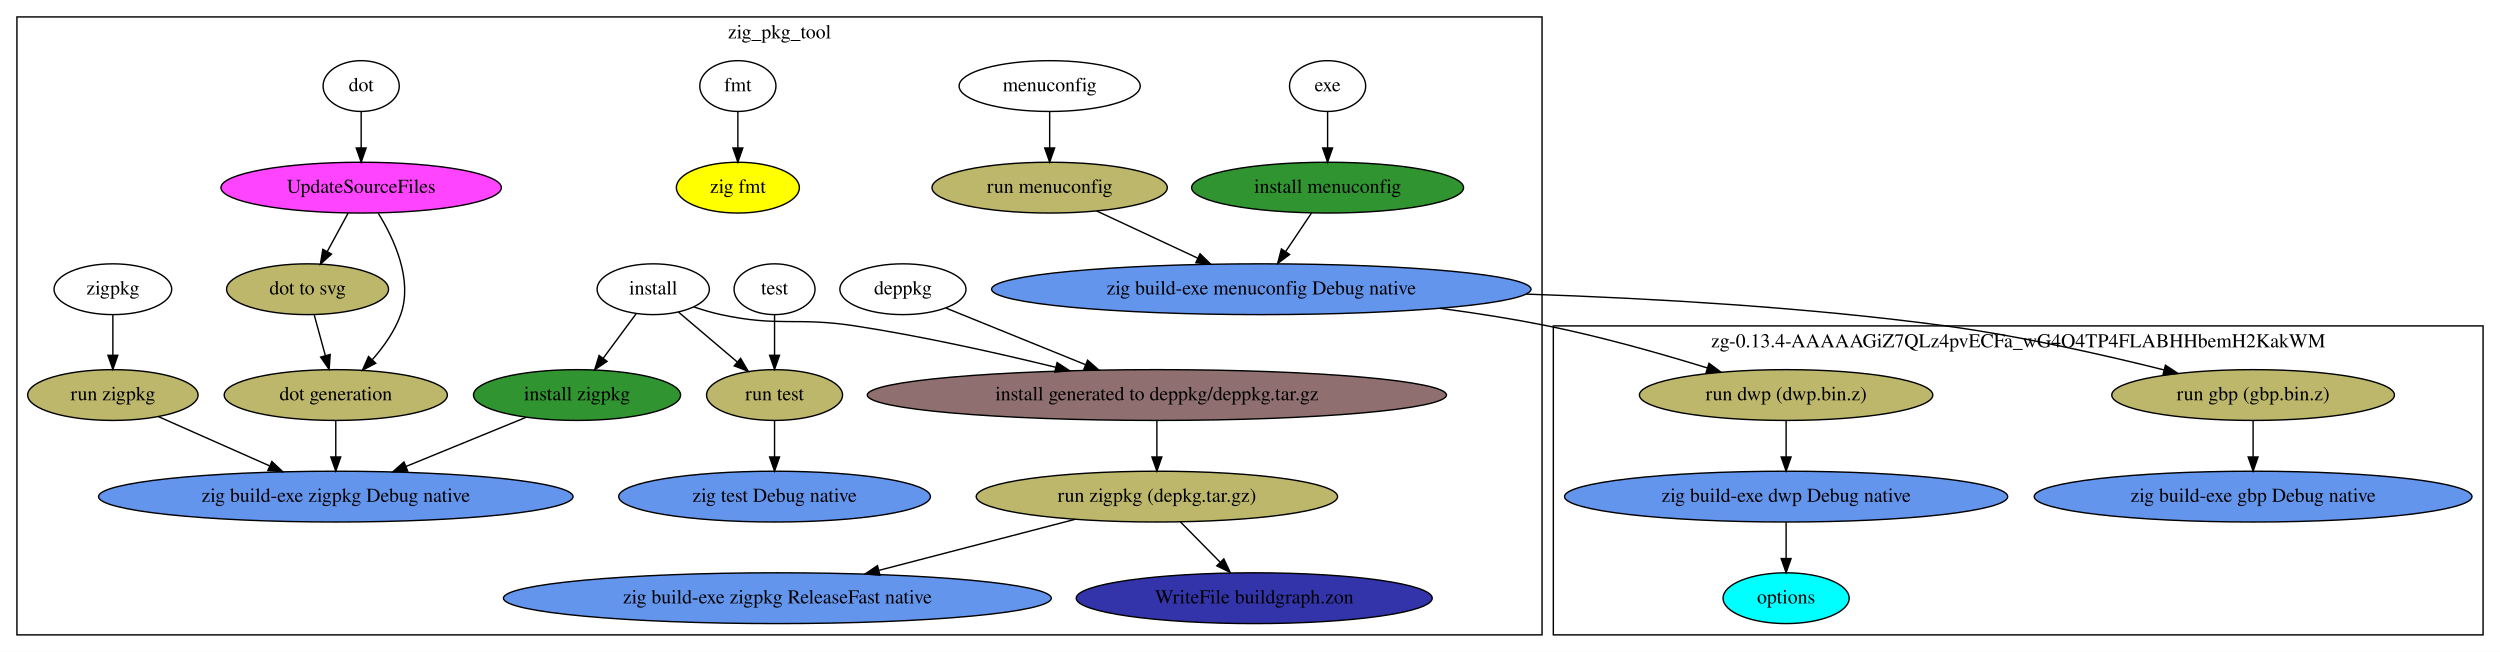
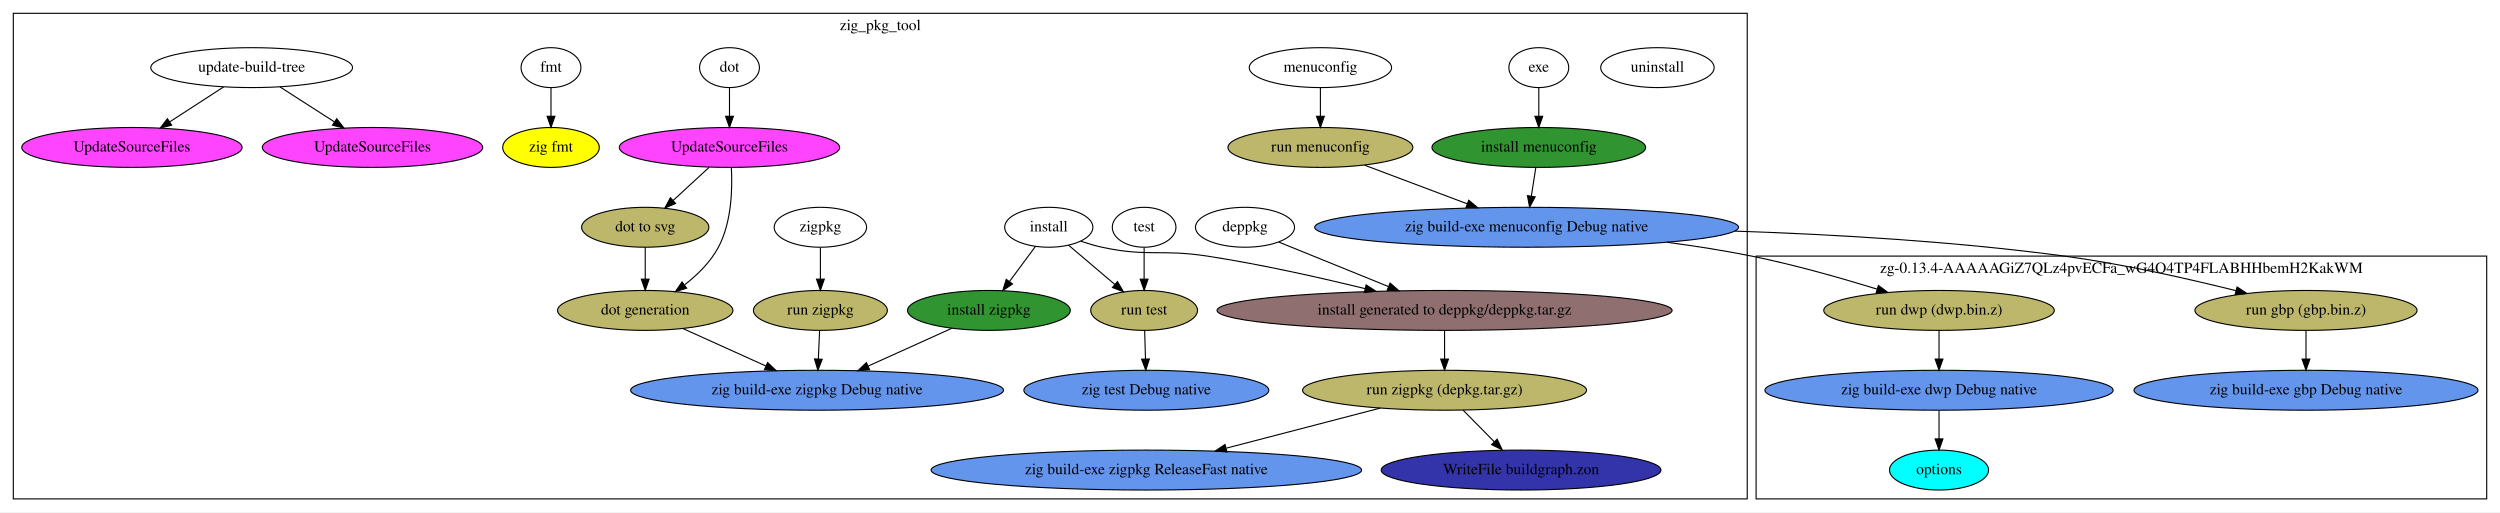
- <svg xmlns="http://www.w3.org/2000/svg" xmlns:xlink="http://www.w3.org/1999/xlink" width="1772pt" height="462pt" viewBox="0.00 0.00 1772.00 462.00">
+ <svg xmlns="http://www.w3.org/2000/svg" width="2255pt" height="462pt" viewBox="0.00 0.00 2255.00 462.00">
  <g id="graph0" class="graph" transform="scale(1 1) rotate(0) translate(4 458)">
-     <polygon fill="white" stroke="transparent" points="-4,4 -4,-458 1768,-458 1768,4 -4,4" />
+     <polygon fill="white" stroke="transparent" points="-4,4 -4,-458 2251,-458 2251,4 -4,4" />
    <g id="clust1" class="cluster">
-       <polygon fill="none" stroke="black" points="8,-8 8,-446 1089,-446 1089,-8 8,-8" />
-       <text text-anchor="middle" x="548.5" y="-430.8" font-family="Times,serif" font-size="14.00">zig_pkg_tool</text>
-     </g>
-     <g id="clust2" class="cluster">
-       <polygon fill="none" stroke="black" points="1097,-8 1097,-227 1756,-227 1756,-8 1097,-8" />
-       <text text-anchor="middle" x="1426.5" y="-211.8" font-family="Times,serif" font-size="14.00">zg-0.13.4-AAAAAGiZ7QLz4pvECFa_wG4O4TP4FLABHHbemH2KakWM</text>
+       <polygon fill="none" stroke="black" points="8,-8 8,-446 1572,-446 1572,-8 8,-8" />
+       <text text-anchor="middle" x="790" y="-430.8" font-family="Times,serif" font-size="14.00">zig_pkg_tool</text>
+     </g>
+     <g id="clust4" class="cluster">
+       <polygon fill="none" stroke="black" points="1580,-8 1580,-227 2239,-227 2239,-8 1580,-8" />
+       <text text-anchor="middle" x="1909.5" y="-211.8" font-family="Times,serif" font-size="14.00">zg-0.13.4-AAAAAGiZ7QLz4pvECFa_wG4O4TP4FLABHHbemH2KakWM</text>
    </g>
    <g id="node1" class="node">
-       <g id="a_node1">
-         <a xlink:title="zig_pkg_tool">
-           <ellipse fill="#ffffff" stroke="black" cx="459" cy="-253" rx="39.79" ry="18" />
-           <text text-anchor="middle" x="459" y="-249.3" font-family="Times,serif" font-size="14.00">install</text>
-         </a>
-       </g>
+       <ellipse fill="#ffffff" stroke="black" cx="942" cy="-253" rx="39.79" ry="18" />
+       <text text-anchor="middle" x="942" y="-249.3" font-family="Times,serif" font-size="14.00">install</text>
    </g>
    <g id="node2" class="node">
-       <g id="a_node2">
-         <a xlink:title="zig_pkg_tool">
-           <ellipse fill="#8f6f6f" stroke="black" cx="816" cy="-178" rx="205.26" ry="18" />
-           <text text-anchor="middle" x="816" y="-174.3" font-family="Times,serif" font-size="14.00">install generated to deppkg/deppkg.tar.gz</text>
-         </a>
-       </g>
+       <ellipse fill="#8f6f6f" stroke="black" cx="1299" cy="-178" rx="205.26" ry="18" />
+       <text text-anchor="middle" x="1299" y="-174.3" font-family="Times,serif" font-size="14.00">install generated to deppkg/deppkg.tar.gz</text>
    </g>
    <g id="edge1" class="edge">
-       <path fill="none" stroke="black" d="M487.85,-240.44C494.08,-238.33 500.69,-236.36 507,-235 548.42,-226.08 560.12,-233.43 602,-227 649.91,-219.65 703.08,-207.74 744.44,-197.62" />
-       <polygon fill="black" stroke="black" points="745.28,-201.02 754.15,-195.23 743.61,-194.22 745.28,-201.02" />
+       <path fill="none" stroke="black" d="M970.85,-240.44C977.08,-238.33 983.69,-236.36 990,-235 1031.42,-226.08 1043.12,-233.43 1085,-227 1132.91,-219.65 1186.08,-207.74 1227.44,-197.62" />
+       <polygon fill="black" stroke="black" points="1228.28,-201.02 1237.15,-195.23 1226.61,-194.22 1228.28,-201.02" />
    </g>
    <g id="node3" class="node">
-       <g id="a_node3">
-         <a xlink:title="zig_pkg_tool">
-           <ellipse fill="#309430" stroke="black" cx="405" cy="-178" rx="73.39" ry="18" />
-           <text text-anchor="middle" x="405" y="-174.3" font-family="Times,serif" font-size="14.00">install zigpkg</text>
-         </a>
-       </g>
+       <ellipse fill="#309430" stroke="black" cx="888" cy="-178" rx="73.39" ry="18" />
+       <text text-anchor="middle" x="888" y="-174.3" font-family="Times,serif" font-size="14.00">install zigpkg</text>
    </g>
    <g id="edge2" class="edge">
-       <path fill="none" stroke="black" d="M447.02,-235.8C440.1,-226.45 431.26,-214.5 423.48,-203.98" />
-       <polygon fill="black" stroke="black" points="426.27,-201.87 417.51,-195.92 420.65,-206.04 426.27,-201.87" />
+       <path fill="none" stroke="black" d="M930.02,-235.8C923.1,-226.45 914.26,-214.5 906.48,-203.98" />
+       <polygon fill="black" stroke="black" points="909.27,-201.87 900.51,-195.92 903.65,-206.04 909.27,-201.87" />
    </g>
    <g id="node4" class="node">
-       <g id="a_node4">
-         <a xlink:title="zig_pkg_tool">
-           <ellipse fill="#bdb76b" stroke="black" cx="545" cy="-178" rx="48.19" ry="18" />
-           <text text-anchor="middle" x="545" y="-174.3" font-family="Times,serif" font-size="14.00">run test</text>
-         </a>
-       </g>
+       <ellipse fill="#bdb76b" stroke="black" cx="1028" cy="-178" rx="48.19" ry="18" />
+       <text text-anchor="middle" x="1028" y="-174.3" font-family="Times,serif" font-size="14.00">run test</text>
    </g>
    <g id="edge3" class="edge">
-       <path fill="none" stroke="black" d="M476.82,-236.87C488.91,-226.61 505.1,-212.87 518.67,-201.35" />
-       <polygon fill="black" stroke="black" points="520.95,-204 526.31,-194.86 516.42,-198.67 520.95,-204" />
+       <path fill="none" stroke="black" d="M959.82,-236.87C971.91,-226.61 988.1,-212.87 1001.67,-201.35" />
+       <polygon fill="black" stroke="black" points="1003.95,-204 1009.31,-194.86 999.42,-198.67 1003.95,-204" />
    </g>
    <g id="node5" class="node">
-       <g id="a_node5">
-         <a xlink:title="zig_pkg_tool">
-           <ellipse fill="#bdb76b" stroke="black" cx="816" cy="-106" rx="128.08" ry="18" />
-           <text text-anchor="middle" x="816" y="-102.3" font-family="Times,serif" font-size="14.00">run zigpkg (depkg.tar.gz)</text>
-         </a>
-       </g>
+       <ellipse fill="#bdb76b" stroke="black" cx="1299" cy="-106" rx="128.08" ry="18" />
+       <text text-anchor="middle" x="1299" y="-102.3" font-family="Times,serif" font-size="14.00">run zigpkg (depkg.tar.gz)</text>
    </g>
    <g id="edge4" class="edge">
-       <path fill="none" stroke="black" d="M816,-159.7C816,-151.98 816,-142.71 816,-134.11" />
-       <polygon fill="black" stroke="black" points="819.5,-134.1 816,-124.1 812.5,-134.1 819.5,-134.1" />
+       <path fill="none" stroke="black" d="M1299,-159.7C1299,-151.98 1299,-142.71 1299,-134.11" />
+       <polygon fill="black" stroke="black" points="1302.5,-134.1 1299,-124.1 1295.5,-134.1 1302.5,-134.1" />
    </g>
    <g id="node8" class="node">
-       <g id="a_node8">
-         <a xlink:title="zig_pkg_tool">
-           <ellipse fill="#6495ed" stroke="black" cx="234" cy="-106" rx="168.17" ry="18" />
-           <text text-anchor="middle" x="234" y="-102.3" font-family="Times,serif" font-size="14.00">zig build-exe zigpkg Debug native</text>
-         </a>
-       </g>
+       <ellipse fill="#6495ed" stroke="black" cx="733" cy="-106" rx="168.17" ry="18" />
+       <text text-anchor="middle" x="733" y="-102.3" font-family="Times,serif" font-size="14.00">zig build-exe zigpkg Debug native</text>
    </g>
    <g id="edge7" class="edge">
-       <path fill="none" stroke="black" d="M368.74,-162.15C344,-152.03 310.94,-138.49 283.75,-127.37" />
-       <polygon fill="black" stroke="black" points="284.98,-124.09 274.4,-123.54 282.33,-130.57 284.98,-124.09" />
+       <path fill="none" stroke="black" d="M854.37,-161.81C832.36,-151.87 803.31,-138.75 779.15,-127.84" />
+       <polygon fill="black" stroke="black" points="780.37,-124.55 769.82,-123.63 777.49,-130.93 780.37,-124.55" />
    </g>
    <g id="node9" class="node">
-       <g id="a_node9">
-         <a xlink:title="zig_pkg_tool">
-           <ellipse fill="#6495ed" stroke="black" cx="545" cy="-106" rx="110.48" ry="18" />
-           <text text-anchor="middle" x="545" y="-102.3" font-family="Times,serif" font-size="14.00">zig test Debug native</text>
-         </a>
-       </g>
+       <ellipse fill="#6495ed" stroke="black" cx="1030" cy="-106" rx="110.48" ry="18" />
+       <text text-anchor="middle" x="1030" y="-102.3" font-family="Times,serif" font-size="14.00">zig test Debug native</text>
    </g>
    <g id="edge8" class="edge">
-       <path fill="none" stroke="black" d="M545,-159.7C545,-151.98 545,-142.71 545,-134.11" />
-       <polygon fill="black" stroke="black" points="548.5,-134.1 545,-124.1 541.5,-134.1 548.5,-134.1" />
+       <path fill="none" stroke="black" d="M1028.49,-159.7C1028.71,-151.98 1028.98,-142.71 1029.23,-134.11" />
+       <polygon fill="black" stroke="black" points="1032.72,-134.2 1029.51,-124.1 1025.73,-134 1032.72,-134.2" />
    </g>
    <g id="node6" class="node">
-       <g id="a_node6">
-         <a xlink:title="zig_pkg_tool">
-           <ellipse fill="#6495ed" stroke="black" cx="547" cy="-34" rx="194.17" ry="18" />
-           <text text-anchor="middle" x="547" y="-30.3" font-family="Times,serif" font-size="14.00">zig build-exe zigpkg ReleaseFast native</text>
-         </a>
-       </g>
+       <ellipse fill="#6495ed" stroke="black" cx="1030" cy="-34" rx="194.17" ry="18" />
+       <text text-anchor="middle" x="1030" y="-30.3" font-family="Times,serif" font-size="14.00">zig build-exe zigpkg ReleaseFast native</text>
    </g>
    <g id="edge5" class="edge">
-       <path fill="none" stroke="black" d="M757.96,-89.9C717.27,-79.31 662.59,-65.08 619.1,-53.76" />
-       <polygon fill="black" stroke="black" points="619.71,-50.3 609.15,-51.17 617.95,-57.08 619.71,-50.3" />
+       <path fill="none" stroke="black" d="M1240.96,-89.9C1200.27,-79.31 1145.59,-65.08 1102.1,-53.76" />
+       <polygon fill="black" stroke="black" points="1102.71,-50.3 1092.15,-51.17 1100.95,-57.08 1102.71,-50.3" />
    </g>
    <g id="node7" class="node">
-       <g id="a_node7">
-         <a xlink:title="zig_pkg_tool">
-           <ellipse fill="#3333aa" stroke="black" cx="885" cy="-34" rx="126.18" ry="18" />
-           <text text-anchor="middle" x="885" y="-30.3" font-family="Times,serif" font-size="14.00">WriteFile buildgraph.zon</text>
-         </a>
-       </g>
+       <ellipse fill="#3333aa" stroke="black" cx="1368" cy="-34" rx="126.18" ry="18" />
+       <text text-anchor="middle" x="1368" y="-30.3" font-family="Times,serif" font-size="14.00">WriteFile buildgraph.zon</text>
    </g>
    <g id="edge6" class="edge">
-       <path fill="none" stroke="black" d="M832.7,-88.05C841.14,-79.5 851.53,-68.96 860.82,-59.54" />
-       <polygon fill="black" stroke="black" points="863.44,-61.85 867.97,-52.28 858.46,-56.94 863.44,-61.85" />
+       <path fill="none" stroke="black" d="M1315.7,-88.05C1324.14,-79.5 1334.53,-68.96 1343.82,-59.54" />
+       <polygon fill="black" stroke="black" points="1346.44,-61.85 1350.97,-52.28 1341.46,-56.94 1346.44,-61.85" />
    </g>
    <g id="node10" class="node">
-       <g id="a_node10">
-         <a xlink:title="zig_pkg_tool">
-           <ellipse fill="#ffffff" stroke="black" cx="636" cy="-253" rx="44.69" ry="18" />
-           <text text-anchor="middle" x="636" y="-249.3" font-family="Times,serif" font-size="14.00">deppkg</text>
-         </a>
-       </g>
+       <ellipse fill="#ffffff" stroke="black" cx="1491" cy="-397" rx="51.19" ry="18" />
+       <text text-anchor="middle" x="1491" y="-393.3" font-family="Times,serif" font-size="14.00">uninstall</text>
+     </g>
+     <g id="node11" class="node">
+       <ellipse fill="#ffffff" stroke="black" cx="1384" cy="-397" rx="27" ry="18" />
+       <text text-anchor="middle" x="1384" y="-393.3" font-family="Times,serif" font-size="14.00">exe</text>
+     </g>
+     <g id="node12" class="node">
+       <ellipse fill="#309430" stroke="black" cx="1384" cy="-325" rx="96.38" ry="18" />
+       <text text-anchor="middle" x="1384" y="-321.3" font-family="Times,serif" font-size="14.00">install menuconfig</text>
    </g>
    <g id="edge9" class="edge">
-       <path fill="none" stroke="black" d="M666.53,-239.62C693.53,-228.67 733.45,-212.48 765.24,-199.58" />
-       <polygon fill="black" stroke="black" points="766.87,-202.7 774.83,-195.7 764.24,-196.21 766.87,-202.7" />
-     </g>
-     <g id="node11" class="node">
-       <g id="a_node11">
-         <a xlink:title="zig_pkg_tool">
-           <ellipse fill="#ffffff" stroke="black" cx="252" cy="-397" rx="27" ry="18" />
-           <text text-anchor="middle" x="252" y="-393.3" font-family="Times,serif" font-size="14.00">dot</text>
-         </a>
-       </g>
-     </g>
-     <g id="node12" class="node">
-       <g id="a_node12">
-         <a xlink:title="zig_pkg_tool">
-           <ellipse fill="#ff44ff" stroke="black" cx="252" cy="-325" rx="99.38" ry="18" />
-           <text text-anchor="middle" x="252" y="-321.3" font-family="Times,serif" font-size="14.00">UpdateSourceFiles</text>
-         </a>
-       </g>
+       <path fill="none" stroke="black" d="M1384,-378.7C1384,-370.98 1384,-361.71 1384,-353.11" />
+       <polygon fill="black" stroke="black" points="1387.5,-353.1 1384,-343.1 1380.5,-353.1 1387.5,-353.1" />
+     </g>
+     <g id="node13" class="node">
+       <ellipse fill="#6495ed" stroke="black" cx="1373" cy="-253" rx="191.17" ry="18" />
+       <text text-anchor="middle" x="1373" y="-249.3" font-family="Times,serif" font-size="14.00">zig build-exe menuconfig Debug native</text>
    </g>
    <g id="edge10" class="edge">
-       <path fill="none" stroke="black" d="M252,-378.7C252,-370.98 252,-361.71 252,-353.11" />
-       <polygon fill="black" stroke="black" points="255.5,-353.1 252,-343.1 248.5,-353.1 255.5,-353.1" />
-     </g>
-     <g id="node13" class="node">
-       <g id="a_node13">
-         <a xlink:title="zig_pkg_tool">
-           <ellipse fill="#bdb76b" stroke="black" cx="234" cy="-178" rx="79.09" ry="18" />
-           <text text-anchor="middle" x="234" y="-174.3" font-family="Times,serif" font-size="14.00">dot generation</text>
-         </a>
-       </g>
+       <path fill="none" stroke="black" d="M1381.28,-306.7C1380.07,-298.98 1378.61,-289.71 1377.26,-281.11" />
+       <polygon fill="black" stroke="black" points="1380.7,-280.44 1375.69,-271.1 1373.78,-281.53 1380.7,-280.44" />
+     </g>
+     <g id="node14" class="node">
+       <ellipse fill="#bdb76b" stroke="black" cx="2076" cy="-178" rx="100.18" ry="18" />
+       <text text-anchor="middle" x="2076" y="-174.3" font-family="Times,serif" font-size="14.00">run gbp (gbp.bin.z)</text>
    </g>
    <g id="edge11" class="edge">
-       <path fill="none" stroke="black" d="M264.13,-306.81C275.28,-288.78 288.85,-259.7 280,-235 275.8,-223.27 267.97,-212.24 259.94,-203.12" />
-       <polygon fill="black" stroke="black" points="262.32,-200.54 252.93,-195.63 257.21,-205.32 262.32,-200.54" />
-     </g>
-     <g id="node14" class="node">
-       <g id="a_node14">
-         <a xlink:title="zig_pkg_tool">
-           <ellipse fill="#bdb76b" stroke="black" cx="214" cy="-253" rx="57.39" ry="18" />
-           <text text-anchor="middle" x="214" y="-249.3" font-family="Times,serif" font-size="14.00">dot to svg</text>
-         </a>
-       </g>
+       <path fill="none" stroke="black" d="M1560.8,-249.54C1651,-246.52 1760.45,-240.16 1858,-227 1910.73,-219.89 1969.61,-206.59 2012.87,-195.8" />
+       <polygon fill="black" stroke="black" points="2013.85,-199.16 2022.69,-193.33 2012.14,-192.38 2013.85,-199.16" />
+     </g>
+     <g id="node15" class="node">
+       <ellipse fill="#bdb76b" stroke="black" cx="1745" cy="-178" rx="103.98" ry="18" />
+       <text text-anchor="middle" x="1745" y="-174.3" font-family="Times,serif" font-size="14.00">run dwp (dwp.bin.z)</text>
    </g>
    <g id="edge12" class="edge">
-       <path fill="none" stroke="black" d="M242.8,-307.05C238.37,-298.89 232.95,-288.91 228.02,-279.82" />
-       <polygon fill="black" stroke="black" points="230.96,-277.91 223.11,-270.79 224.81,-281.25 230.96,-277.91" />
+       <path fill="none" stroke="black" d="M1499.64,-239.46C1525.05,-236.09 1551.46,-231.96 1576,-227 1614.2,-219.27 1656.37,-207.3 1689.03,-197.24" />
+       <polygon fill="black" stroke="black" points="1690.34,-200.5 1698.85,-194.19 1688.26,-193.82 1690.34,-200.5" />
+     </g>
+     <g id="node16" class="node">
+       <ellipse fill="#6495ed" stroke="black" cx="2076" cy="-106" rx="155.17" ry="18" />
+       <text text-anchor="middle" x="2076" y="-102.3" font-family="Times,serif" font-size="14.00">zig build-exe gbp Debug native</text>
    </g>
    <g id="edge13" class="edge">
-       <path fill="none" stroke="black" d="M234,-159.7C234,-151.98 234,-142.71 234,-134.11" />
-       <polygon fill="black" stroke="black" points="237.5,-134.1 234,-124.1 230.5,-134.1 237.5,-134.1" />
+       <path fill="none" stroke="black" d="M2076,-159.7C2076,-151.98 2076,-142.71 2076,-134.11" />
+       <polygon fill="black" stroke="black" points="2079.5,-134.1 2076,-124.1 2072.5,-134.1 2079.5,-134.1" />
+     </g>
+     <g id="node17" class="node">
+       <ellipse fill="#6495ed" stroke="black" cx="1745" cy="-106" rx="157.07" ry="18" />
+       <text text-anchor="middle" x="1745" y="-102.3" font-family="Times,serif" font-size="14.00">zig build-exe dwp Debug native</text>
    </g>
    <g id="edge14" class="edge">
-       <path fill="none" stroke="black" d="M218.74,-234.7C221.08,-226.15 223.96,-215.65 226.58,-206.07" />
-       <polygon fill="black" stroke="black" points="230.03,-206.75 229.29,-196.18 223.28,-204.9 230.03,-206.75" />
-     </g>
-     <g id="node15" class="node">
-       <g id="a_node15">
-         <a xlink:title="zig_pkg_tool">
-           <ellipse fill="#ffffff" stroke="black" cx="937" cy="-397" rx="27" ry="18" />
-           <text text-anchor="middle" x="937" y="-393.3" font-family="Times,serif" font-size="14.00">exe</text>
-         </a>
-       </g>
-     </g>
-     <g id="node16" class="node">
-       <g id="a_node16">
-         <a xlink:title="zig_pkg_tool">
-           <ellipse fill="#309430" stroke="black" cx="937" cy="-325" rx="96.38" ry="18" />
-           <text text-anchor="middle" x="937" y="-321.3" font-family="Times,serif" font-size="14.00">install menuconfig</text>
-         </a>
-       </g>
+       <path fill="none" stroke="black" d="M1745,-159.7C1745,-151.98 1745,-142.71 1745,-134.11" />
+       <polygon fill="black" stroke="black" points="1748.5,-134.1 1745,-124.1 1741.5,-134.1 1748.5,-134.1" />
+     </g>
+     <g id="node18" class="node">
+       <ellipse fill="#00ffff" stroke="black" cx="1745" cy="-34" rx="44.69" ry="18" />
+       <text text-anchor="middle" x="1745" y="-30.3" font-family="Times,serif" font-size="14.00">options</text>
    </g>
    <g id="edge15" class="edge">
-       <path fill="none" stroke="black" d="M937,-378.7C937,-370.98 937,-361.71 937,-353.11" />
-       <polygon fill="black" stroke="black" points="940.5,-353.1 937,-343.1 933.5,-353.1 940.5,-353.1" />
-     </g>
-     <g id="node17" class="node">
-       <g id="a_node17">
-         <a xlink:title="zig_pkg_tool">
-           <ellipse fill="#6495ed" stroke="black" cx="890" cy="-253" rx="191.17" ry="18" />
-           <text text-anchor="middle" x="890" y="-249.3" font-family="Times,serif" font-size="14.00">zig build-exe menuconfig Debug native</text>
-         </a>
-       </g>
+       <path fill="none" stroke="black" d="M1745,-87.7C1745,-79.98 1745,-70.71 1745,-62.11" />
+       <polygon fill="black" stroke="black" points="1748.5,-62.1 1745,-52.1 1741.5,-62.1 1748.5,-62.1" />
+     </g>
+     <g id="node19" class="node">
+       <ellipse fill="#ffffff" stroke="black" cx="1187" cy="-397" rx="64.19" ry="18" />
+       <text text-anchor="middle" x="1187" y="-393.3" font-family="Times,serif" font-size="14.00">menuconfig</text>
+     </g>
+     <g id="node20" class="node">
+       <ellipse fill="#bdb76b" stroke="black" cx="1187" cy="-325" rx="83.39" ry="18" />
+       <text text-anchor="middle" x="1187" y="-321.3" font-family="Times,serif" font-size="14.00">run menuconfig</text>
    </g>
    <g id="edge16" class="edge">
-       <path fill="none" stroke="black" d="M925.62,-307.05C920.11,-298.84 913.36,-288.79 907.23,-279.66" />
-       <polygon fill="black" stroke="black" points="910.08,-277.63 901.6,-271.28 904.27,-281.53 910.08,-277.63" />
-     </g>
-     <g id="node18" class="node">
-       <g id="a_node18">
-         <a xlink:title="zg-0.13.4-AAAAAGiZ7QLz4pvECFa_wG4O4TP4FLABHHbemH2KakWM">
-           <ellipse fill="#bdb76b" stroke="black" cx="1593" cy="-178" rx="100.18" ry="18" />
-           <text text-anchor="middle" x="1593" y="-174.3" font-family="Times,serif" font-size="14.00">run gbp (gbp.bin.z)</text>
-         </a>
-       </g>
+       <path fill="none" stroke="black" d="M1187,-378.7C1187,-370.98 1187,-361.71 1187,-353.11" />
+       <polygon fill="black" stroke="black" points="1190.5,-353.1 1187,-343.1 1183.5,-353.1 1190.5,-353.1" />
    </g>
    <g id="edge17" class="edge">
-       <path fill="none" stroke="black" d="M1077.8,-249.54C1168,-246.52 1277.45,-240.16 1375,-227 1427.73,-219.89 1486.61,-206.59 1529.87,-195.8" />
-       <polygon fill="black" stroke="black" points="1530.85,-199.16 1539.69,-193.33 1529.14,-192.38 1530.85,-199.16" />
-     </g>
-     <g id="node19" class="node">
-       <g id="a_node19">
-         <a xlink:title="zg-0.13.4-AAAAAGiZ7QLz4pvECFa_wG4O4TP4FLABHHbemH2KakWM">
-           <ellipse fill="#bdb76b" stroke="black" cx="1262" cy="-178" rx="103.98" ry="18" />
-           <text text-anchor="middle" x="1262" y="-174.3" font-family="Times,serif" font-size="14.00">run dwp (dwp.bin.z)</text>
-         </a>
-       </g>
+       <path fill="none" stroke="black" d="M1226.9,-308.98C1253.85,-298.84 1289.74,-285.33 1319.21,-274.24" />
+       <polygon fill="black" stroke="black" points="1320.81,-277.38 1328.93,-270.58 1318.34,-270.83 1320.81,-277.38" />
+     </g>
+     <g id="node21" class="node">
+       <ellipse fill="#ffffff" stroke="black" cx="1119" cy="-253" rx="44.69" ry="18" />
+       <text text-anchor="middle" x="1119" y="-249.3" font-family="Times,serif" font-size="14.00">deppkg</text>
    </g>
    <g id="edge18" class="edge">
-       <path fill="none" stroke="black" d="M1016.64,-239.46C1042.05,-236.09 1068.46,-231.96 1093,-227 1131.2,-219.27 1173.37,-207.3 1206.03,-197.24" />
-       <polygon fill="black" stroke="black" points="1207.34,-200.5 1215.85,-194.19 1205.26,-193.82 1207.34,-200.5" />
-     </g>
-     <g id="node20" class="node">
-       <g id="a_node20">
-         <a xlink:title="zg-0.13.4-AAAAAGiZ7QLz4pvECFa_wG4O4TP4FLABHHbemH2KakWM">
-           <ellipse fill="#6495ed" stroke="black" cx="1593" cy="-106" rx="155.17" ry="18" />
-           <text text-anchor="middle" x="1593" y="-102.3" font-family="Times,serif" font-size="14.00">zig build-exe gbp Debug native</text>
-         </a>
-       </g>
+       <path fill="none" stroke="black" d="M1149.53,-239.62C1176.53,-228.67 1216.45,-212.48 1248.24,-199.58" />
+       <polygon fill="black" stroke="black" points="1249.87,-202.7 1257.83,-195.7 1247.24,-196.21 1249.87,-202.7" />
+     </g>
+     <g id="node22" class="node">
+       <ellipse fill="#ffffff" stroke="black" cx="736" cy="-253" rx="41.69" ry="18" />
+       <text text-anchor="middle" x="736" y="-249.3" font-family="Times,serif" font-size="14.00">zigpkg</text>
+     </g>
+     <g id="node23" class="node">
+       <ellipse fill="#bdb76b" stroke="black" cx="736" cy="-178" rx="60.39" ry="18" />
+       <text text-anchor="middle" x="736" y="-174.3" font-family="Times,serif" font-size="14.00">run zigpkg</text>
    </g>
    <g id="edge19" class="edge">
-       <path fill="none" stroke="black" d="M1593,-159.7C1593,-151.98 1593,-142.71 1593,-134.11" />
-       <polygon fill="black" stroke="black" points="1596.5,-134.1 1593,-124.1 1589.5,-134.1 1596.5,-134.1" />
-     </g>
-     <g id="node21" class="node">
-       <g id="a_node21">
-         <a xlink:title="zg-0.13.4-AAAAAGiZ7QLz4pvECFa_wG4O4TP4FLABHHbemH2KakWM">
-           <ellipse fill="#6495ed" stroke="black" cx="1262" cy="-106" rx="157.07" ry="18" />
-           <text text-anchor="middle" x="1262" y="-102.3" font-family="Times,serif" font-size="14.00">zig build-exe dwp Debug native</text>
-         </a>
-       </g>
+       <path fill="none" stroke="black" d="M736,-234.7C736,-226.25 736,-215.87 736,-206.37" />
+       <polygon fill="black" stroke="black" points="739.5,-206.18 736,-196.18 732.5,-206.18 739.5,-206.18" />
    </g>
    <g id="edge20" class="edge">
-       <path fill="none" stroke="black" d="M1262,-159.7C1262,-151.98 1262,-142.71 1262,-134.11" />
-       <polygon fill="black" stroke="black" points="1265.5,-134.1 1262,-124.1 1258.5,-134.1 1265.5,-134.1" />
-     </g>
-     <g id="node22" class="node">
-       <g id="a_node22">
-         <a xlink:title="zg-0.13.4-AAAAAGiZ7QLz4pvECFa_wG4O4TP4FLABHHbemH2KakWM">
-           <ellipse fill="#00ffff" stroke="black" cx="1262" cy="-34" rx="44.69" ry="18" />
-           <text text-anchor="middle" x="1262" y="-30.3" font-family="Times,serif" font-size="14.00">options</text>
-         </a>
-       </g>
+       <path fill="none" stroke="black" d="M735.26,-159.7C734.93,-151.98 734.53,-142.71 734.16,-134.11" />
+       <polygon fill="black" stroke="black" points="737.66,-133.95 733.73,-124.1 730.66,-134.25 737.66,-133.95" />
+     </g>
+     <g id="node24" class="node">
+       <ellipse fill="#ffffff" stroke="black" cx="1028" cy="-253" rx="28.7" ry="18" />
+       <text text-anchor="middle" x="1028" y="-249.3" font-family="Times,serif" font-size="14.00">test</text>
    </g>
    <g id="edge21" class="edge">
-       <path fill="none" stroke="black" d="M1262,-87.7C1262,-79.98 1262,-70.71 1262,-62.11" />
-       <polygon fill="black" stroke="black" points="1265.5,-62.1 1262,-52.1 1258.5,-62.1 1265.5,-62.1" />
-     </g>
-     <g id="node23" class="node">
-       <g id="a_node23">
-         <a xlink:title="zig_pkg_tool">
-           <ellipse fill="#ffffff" stroke="black" cx="519" cy="-397" rx="27" ry="18" />
-           <text text-anchor="middle" x="519" y="-393.3" font-family="Times,serif" font-size="14.00">fmt</text>
-         </a>
-       </g>
-     </g>
-     <g id="node24" class="node">
-       <g id="a_node24">
-         <a xlink:title="zig_pkg_tool">
-           <ellipse fill="#ffff00" stroke="black" cx="519" cy="-325" rx="43.59" ry="18" />
-           <text text-anchor="middle" x="519" y="-321.3" font-family="Times,serif" font-size="14.00">zig fmt</text>
-         </a>
-       </g>
+       <path fill="none" stroke="black" d="M1028,-234.7C1028,-226.25 1028,-215.87 1028,-206.37" />
+       <polygon fill="black" stroke="black" points="1031.5,-206.18 1028,-196.18 1024.5,-206.18 1031.5,-206.18" />
+     </g>
+     <g id="node25" class="node">
+       <ellipse fill="#ffffff" stroke="black" cx="654" cy="-397" rx="27" ry="18" />
+       <text text-anchor="middle" x="654" y="-393.3" font-family="Times,serif" font-size="14.00">dot</text>
+     </g>
+     <g id="node26" class="node">
+       <ellipse fill="#ff44ff" stroke="black" cx="654" cy="-325" rx="99.38" ry="18" />
+       <text text-anchor="middle" x="654" y="-321.3" font-family="Times,serif" font-size="14.00">UpdateSourceFiles</text>
    </g>
    <g id="edge22" class="edge">
-       <path fill="none" stroke="black" d="M519,-378.7C519,-370.98 519,-361.71 519,-353.11" />
-       <polygon fill="black" stroke="black" points="522.5,-353.1 519,-343.1 515.5,-353.1 522.5,-353.1" />
-     </g>
-     <g id="node25" class="node">
-       <g id="a_node25">
-         <a xlink:title="zig_pkg_tool">
-           <ellipse fill="#ffffff" stroke="black" cx="740" cy="-397" rx="64.19" ry="18" />
-           <text text-anchor="middle" x="740" y="-393.3" font-family="Times,serif" font-size="14.00">menuconfig</text>
-         </a>
-       </g>
-     </g>
-     <g id="node26" class="node">
-       <g id="a_node26">
-         <a xlink:title="zig_pkg_tool">
-           <ellipse fill="#bdb76b" stroke="black" cx="740" cy="-325" rx="83.39" ry="18" />
-           <text text-anchor="middle" x="740" y="-321.3" font-family="Times,serif" font-size="14.00">run menuconfig</text>
-         </a>
-       </g>
+       <path fill="none" stroke="black" d="M654,-378.7C654,-370.98 654,-361.71 654,-353.11" />
+       <polygon fill="black" stroke="black" points="657.5,-353.1 654,-343.1 650.5,-353.1 657.5,-353.1" />
+     </g>
+     <g id="node27" class="node">
+       <ellipse fill="#bdb76b" stroke="black" cx="578" cy="-178" rx="79.09" ry="18" />
+       <text text-anchor="middle" x="578" y="-174.3" font-family="Times,serif" font-size="14.00">dot generation</text>
    </g>
    <g id="edge23" class="edge">
-       <path fill="none" stroke="black" d="M740,-378.7C740,-370.98 740,-361.71 740,-353.11" />
-       <polygon fill="black" stroke="black" points="743.5,-353.1 740,-343.1 736.5,-353.1 743.5,-353.1" />
+       <path fill="none" stroke="black" d="M655.68,-306.84C656.73,-288.07 656.06,-257.64 644,-235 636.89,-221.66 625.18,-210.16 613.58,-201.11" />
+       <polygon fill="black" stroke="black" points="615.35,-198.07 605.22,-194.96 611.2,-203.71 615.35,-198.07" />
+     </g>
+     <g id="node28" class="node">
+       <ellipse fill="#bdb76b" stroke="black" cx="578" cy="-253" rx="57.39" ry="18" />
+       <text text-anchor="middle" x="578" y="-249.3" font-family="Times,serif" font-size="14.00">dot to svg</text>
    </g>
    <g id="edge24" class="edge">
-       <path fill="none" stroke="black" d="M773.29,-308.46C794.38,-298.62 821.92,-285.77 844.95,-275.02" />
-       <polygon fill="black" stroke="black" points="846.6,-278.11 854.18,-270.71 843.64,-271.77 846.6,-278.11" />
-     </g>
-     <g id="node27" class="node">
-       <g id="a_node27">
-         <a xlink:title="zig_pkg_tool">
-           <ellipse fill="#ffffff" stroke="black" cx="545" cy="-253" rx="28.7" ry="18" />
-           <text text-anchor="middle" x="545" y="-249.3" font-family="Times,serif" font-size="14.00">test</text>
-         </a>
-       </g>
+       <path fill="none" stroke="black" d="M635.6,-307.05C625.85,-298.07 613.71,-286.9 603.11,-277.12" />
+       <polygon fill="black" stroke="black" points="605.43,-274.51 595.7,-270.31 600.69,-279.66 605.43,-274.51" />
    </g>
    <g id="edge25" class="edge">
-       <path fill="none" stroke="black" d="M545,-234.7C545,-226.25 545,-215.87 545,-206.37" />
-       <polygon fill="black" stroke="black" points="548.5,-206.18 545,-196.18 541.5,-206.18 548.5,-206.18" />
-     </g>
-     <g id="node28" class="node">
-       <g id="a_node28">
-         <a xlink:title="zig_pkg_tool">
-           <ellipse fill="#ffffff" stroke="black" cx="76" cy="-253" rx="41.69" ry="18" />
-           <text text-anchor="middle" x="76" y="-249.3" font-family="Times,serif" font-size="14.00">zigpkg</text>
-         </a>
-       </g>
+       <path fill="none" stroke="black" d="M612.02,-161.64C633.96,-151.73 662.79,-138.71 686.81,-127.86" />
+       <polygon fill="black" stroke="black" points="688.41,-130.98 696.09,-123.67 685.53,-124.6 688.41,-130.98" />
+     </g>
+     <g id="edge26" class="edge">
+       <path fill="none" stroke="black" d="M578,-234.7C578,-226.25 578,-215.87 578,-206.37" />
+       <polygon fill="black" stroke="black" points="581.5,-206.18 578,-196.18 574.5,-206.18 581.5,-206.18" />
    </g>
    <g id="node29" class="node">
-       <g id="a_node29">
-         <a xlink:title="zig_pkg_tool">
-           <ellipse fill="#bdb76b" stroke="black" cx="76" cy="-178" rx="60.39" ry="18" />
-           <text text-anchor="middle" x="76" y="-174.3" font-family="Times,serif" font-size="14.00">run zigpkg</text>
-         </a>
-       </g>
-     </g>
-     <g id="edge26" class="edge">
-       <path fill="none" stroke="black" d="M76,-234.7C76,-226.25 76,-215.87 76,-206.37" />
-       <polygon fill="black" stroke="black" points="79.5,-206.18 76,-196.18 72.5,-206.18 79.5,-206.18" />
+       <ellipse fill="#ffffff" stroke="black" cx="493" cy="-397" rx="27" ry="18" />
+       <text text-anchor="middle" x="493" y="-393.3" font-family="Times,serif" font-size="14.00">fmt</text>
+     </g>
+     <g id="node30" class="node">
+       <ellipse fill="#ffff00" stroke="black" cx="493" cy="-325" rx="43.59" ry="18" />
+       <text text-anchor="middle" x="493" y="-321.3" font-family="Times,serif" font-size="14.00">zig fmt</text>
    </g>
    <g id="edge27" class="edge">
-       <path fill="none" stroke="black" d="M108.35,-162.67C131.01,-152.63 161.64,-139.06 186.99,-127.83" />
-       <polygon fill="black" stroke="black" points="188.69,-130.9 196.41,-123.65 185.85,-124.5 188.69,-130.9" />
+       <path fill="none" stroke="black" d="M493,-378.7C493,-370.98 493,-361.71 493,-353.11" />
+       <polygon fill="black" stroke="black" points="496.5,-353.1 493,-343.1 489.5,-353.1 496.5,-353.1" />
+     </g>
+     <g id="node31" class="node">
+       <ellipse fill="#ffffff" stroke="black" cx="223" cy="-397" rx="90.98" ry="18" />
+       <text text-anchor="middle" x="223" y="-393.3" font-family="Times,serif" font-size="14.00">update-build-tree</text>
+     </g>
+     <g id="node32" class="node">
+       <ellipse fill="#ff44ff" stroke="black" cx="115" cy="-325" rx="99.38" ry="18" />
+       <text text-anchor="middle" x="115" y="-321.3" font-family="Times,serif" font-size="14.00">UpdateSourceFiles</text>
+     </g>
+     <g id="edge28" class="edge">
+       <path fill="none" stroke="black" d="M197.68,-379.59C183.16,-370.18 164.74,-358.24 148.98,-348.02" />
+       <polygon fill="black" stroke="black" points="150.83,-345.05 140.54,-342.55 147.02,-350.93 150.83,-345.05" />
+     </g>
+     <g id="node33" class="node">
+       <ellipse fill="#ff44ff" stroke="black" cx="332" cy="-325" rx="99.38" ry="18" />
+       <text text-anchor="middle" x="332" y="-321.3" font-family="Times,serif" font-size="14.00">UpdateSourceFiles</text>
+     </g>
+     <g id="edge29" class="edge">
+       <path fill="none" stroke="black" d="M248.56,-379.59C263.21,-370.18 281.8,-358.24 297.71,-348.02" />
+       <polygon fill="black" stroke="black" points="299.7,-350.9 306.23,-342.55 295.92,-345.01 299.7,-350.9" />
    </g>
  </g>
</svg>
